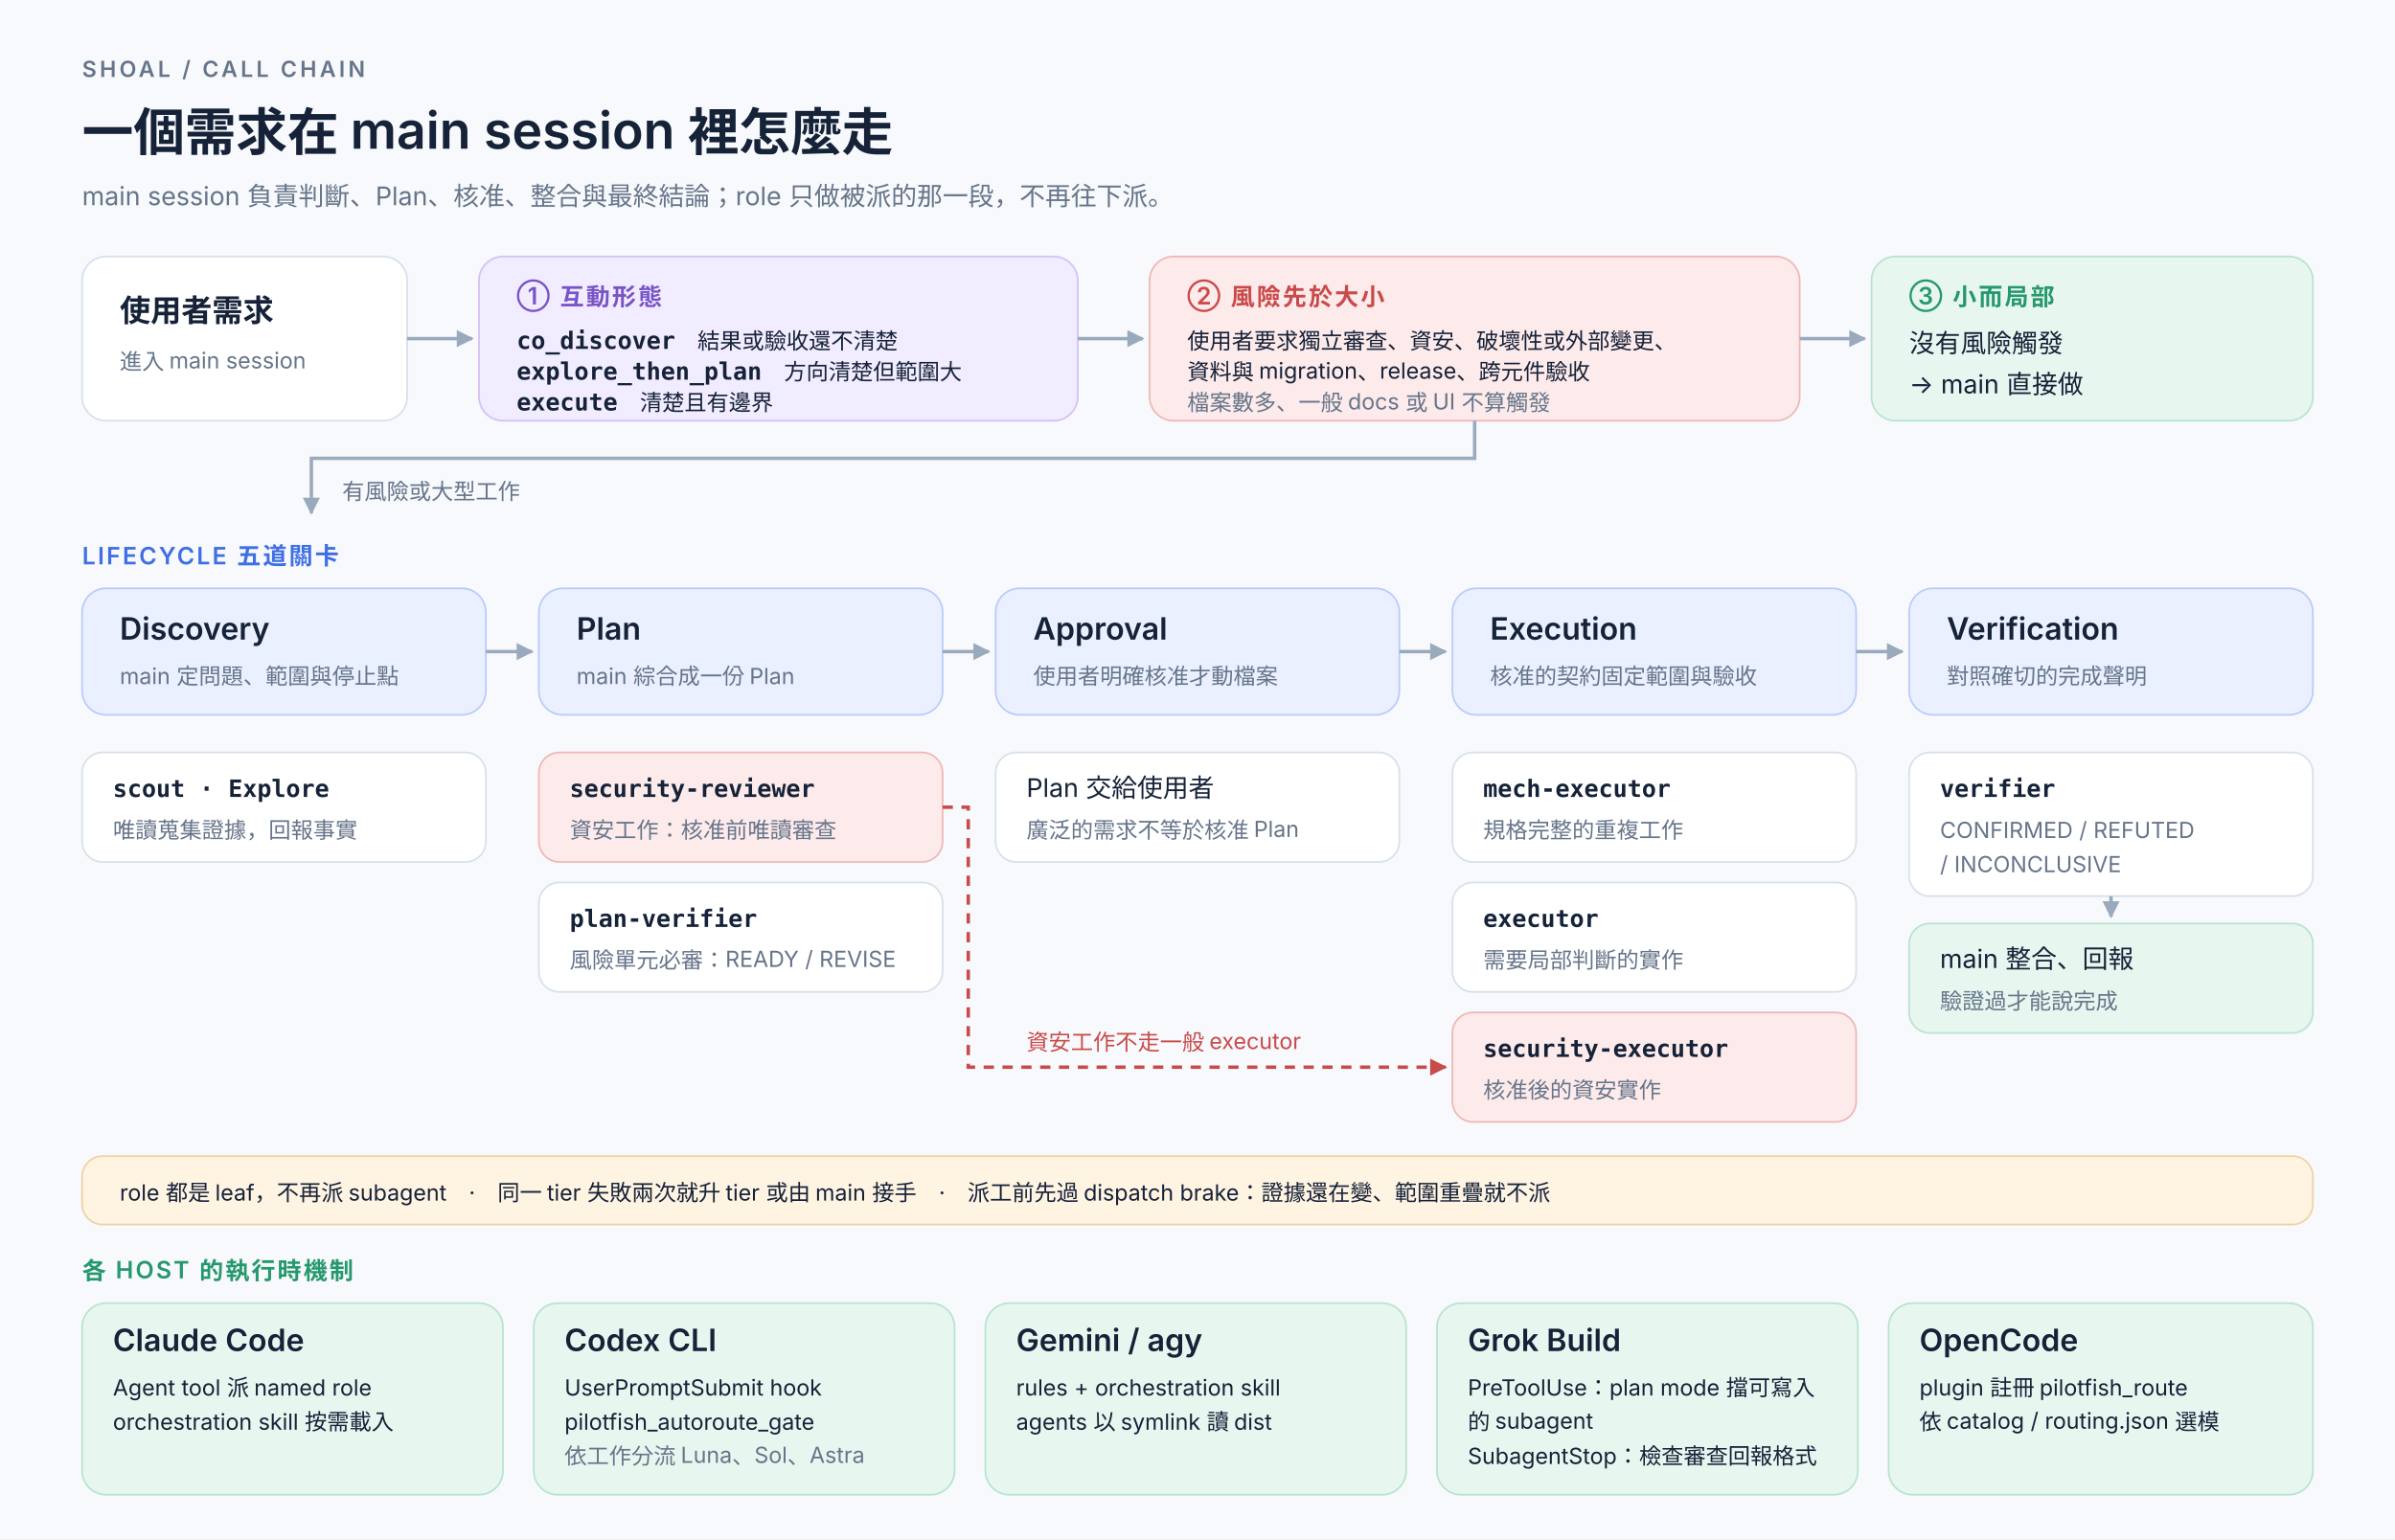
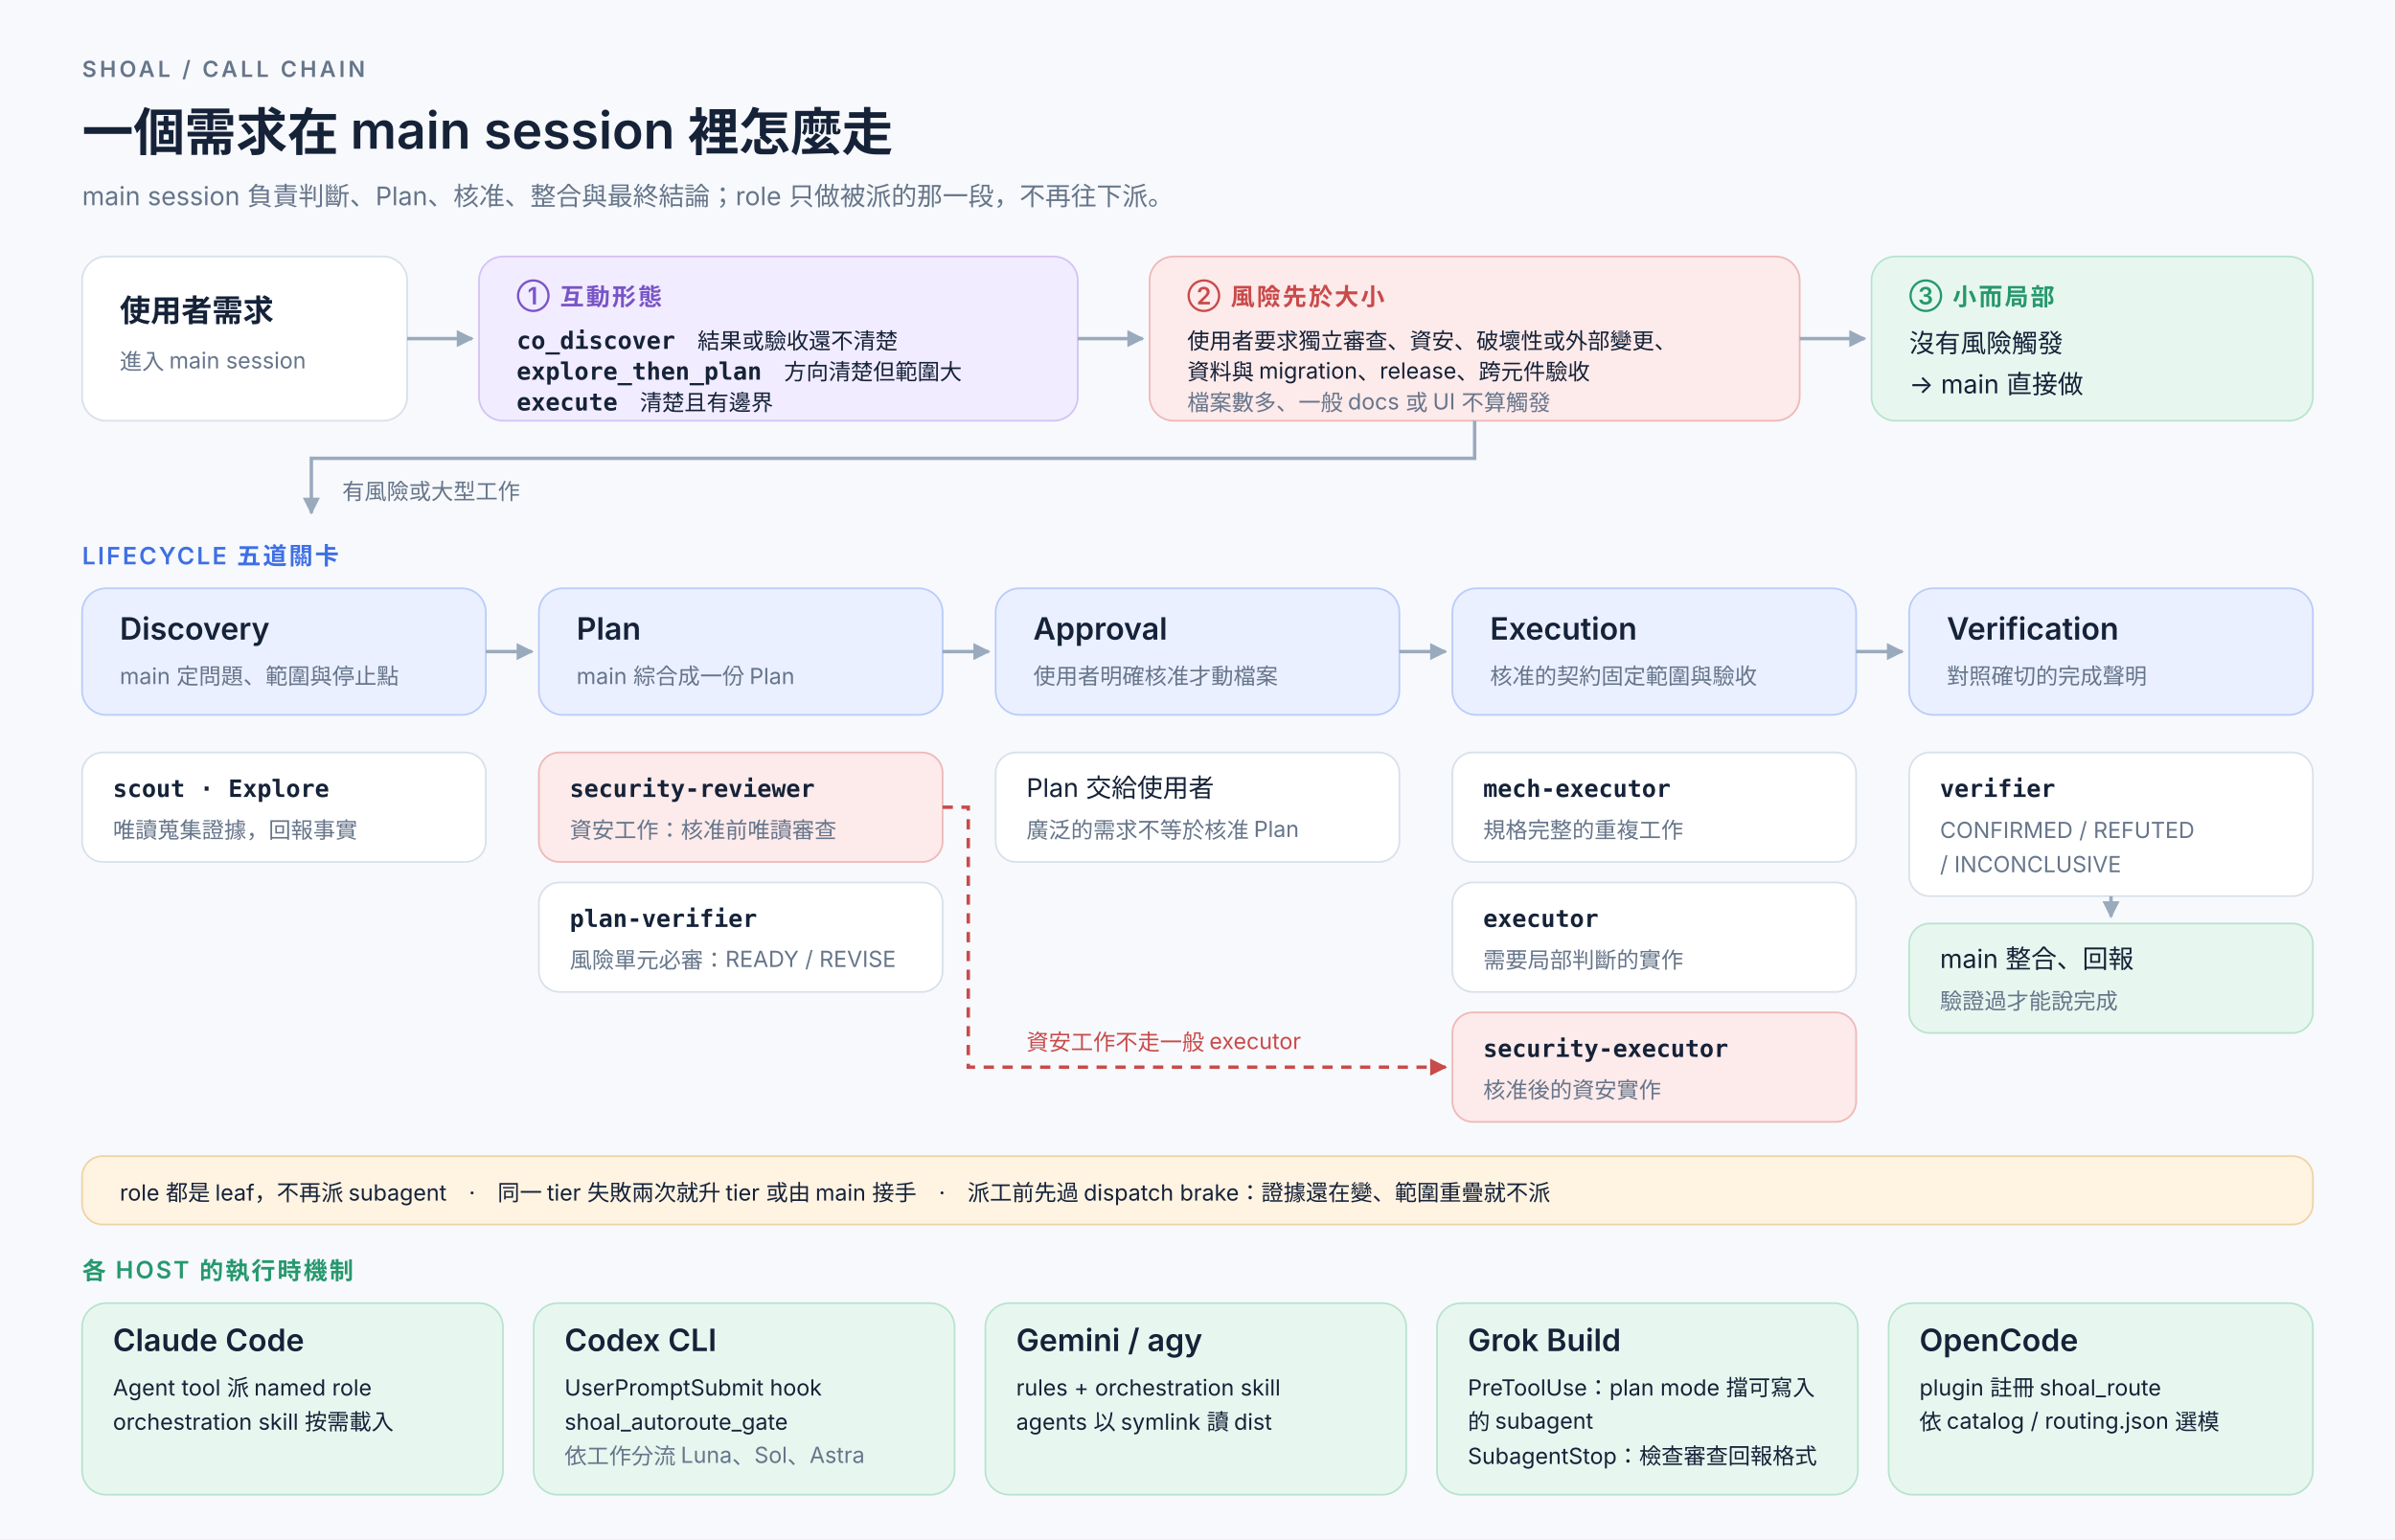
<svg xmlns="http://www.w3.org/2000/svg" viewBox="0 0 1400 900" role="img" aria-labelledby="title desc">
  <defs>
    <marker id="arrow" markerUnits="userSpaceOnUse" markerWidth="10" markerHeight="10" refX="9" refY="5" orient="auto">
      <path d="M0,0 L10,5 L0,10 Z" class="arrow" />
    </marker>
    <marker id="arrow-red" markerUnits="userSpaceOnUse" markerWidth="10" markerHeight="10" refX="9" refY="5" orient="auto">
      <path d="M0,0 L10,5 L0,10 Z" class="red" />
    </marker>
    <style>
      .bg { fill: #f7f9fc; } .fg { fill: #152238; } .muted { fill: #66758a; }
      .route { stroke: #9aaabd; fill: none; stroke-width: 2; }
      .sec-route { stroke: #c94a4a; fill: none; stroke-width: 2; stroke-dasharray: 6 5; }
      .blue { fill: #3f6fe5; } .purple { fill: #7954c6; } .amber { fill: #cf8427; } .green { fill: #26986d; } .red { fill: #c94a4a; }
      .soft-blue { fill: #eaf0ff; stroke: #b9cbfa; } .soft-purple { fill: #f1ecff; stroke: #d3c2f4; }
      .soft-amber { fill: #fff3e2; stroke: #efd2a5; } .soft-green { fill: #e7f7ef; stroke: #b8e3ce; }
      .soft-red { fill: #fdeaea; stroke: #efb7b7; } .card { fill: #ffffff; stroke: #d8e0ea; }
      .kicker { font: 600 13px -apple-system, BlinkMacSystemFont, "Segoe UI", sans-serif; letter-spacing: 1.8px; }
      .title { font: 600 30px -apple-system, BlinkMacSystemFont, "Segoe UI", sans-serif; }
      .section { font: 600 14px -apple-system, BlinkMacSystemFont, "Segoe UI", sans-serif; letter-spacing: 1.2px; }
      .label { font: 600 18px -apple-system, BlinkMacSystemFont, "Segoe UI", sans-serif; }
      .mono { font: 600 14px ui-monospace, SFMono-Regular, Menlo, monospace; }
      .small { font: 400 15px -apple-system, BlinkMacSystemFont, "Segoe UI", sans-serif; }
      .tiny { font: 400 13px -apple-system, BlinkMacSystemFont, "Segoe UI", sans-serif; }
      .arrow { fill: #9aaabd; }
      @media (prefers-color-scheme: dark) {
        .bg { fill: #101827; } .fg { fill: #f3f6fb; } .muted { fill: #a6b3c5; }
        .route { stroke: #708198; }
        .soft-blue { fill: #1b2d59; stroke: #4768af; } .soft-purple { fill: #302347; stroke: #6d55a2; }
        .soft-amber { fill: #49341d; stroke: #9d743f; } .soft-green { fill: #1b4233; stroke: #438f6d; }
        .soft-red { fill: #4a2224; stroke: #a04f52; } .card { fill: #172235; stroke: #314054; }
        .arrow { fill: #708198; }
      }
    </style>
  </defs>
  <rect width="1400" height="900" class="bg" />
  <text x="48" y="45" class="kicker muted">SHOAL / CALL CHAIN</text>
  <text x="48" y="88" class="title fg">一個需求在 main session 裡怎麼走</text>
  <text x="48" y="120" class="small muted">main session 負責判斷、Plan、核准、整合與最終結論；role 只做被派的那一段，不再往下派。</text>
  <rect x="48" y="150" width="190" height="96" rx="14" class="card" />
  <text x="70" y="188" class="label fg">使用者需求</text>
  <text x="70" y="216" class="tiny muted">進入 main session</text>
  <rect x="280" y="150" width="350" height="96" rx="14" class="soft-purple" />
  <text x="302" y="178" class="section purple">① 互動形態</text>
  <text x="302" y="204" class="tiny fg">
    <tspan class="mono">co_discover</tspan>　結果或驗收還不清楚</text>
  <text x="302" y="222" class="tiny fg">
    <tspan class="mono">explore_then_plan</tspan>　方向清楚但範圍大</text>
  <text x="302" y="240" class="tiny fg">
    <tspan class="mono">execute</tspan>　清楚且有邊界</text>
  <rect x="672" y="150" width="380" height="96" rx="14" class="soft-red" />
  <text x="694" y="178" class="section red">② 風險先於大小</text>
  <text x="694" y="204" class="tiny fg">使用者要求獨立審查、資安、破壞性或外部變更、</text>
  <text x="694" y="222" class="tiny fg">資料與 migration、release、跨元件驗收</text>
  <text x="694" y="240" class="tiny muted">檔案數多、一般 docs 或 UI 不算觸發</text>
  <rect x="1094" y="150" width="258" height="96" rx="14" class="soft-green" />
  <text x="1116" y="178" class="section green">③ 小而局部</text>
  <text x="1116" y="206" class="small fg">沒有風險觸發</text>
  <text x="1116" y="230" class="small fg">→ main 直接做</text>
  <path d="M238 198 L276 198" class="route" marker-end="url(#arrow)" />
  <path d="M630 198 L668 198" class="route" marker-end="url(#arrow)" />
  <path d="M1052 198 L1090 198" class="route" marker-end="url(#arrow)" />
  <path d="M862 246 L862 268 L182 268 L182 300" class="route" marker-end="url(#arrow)" />
  <text x="200" y="292" class="tiny muted">有風險或大型工作</text>
  <text x="48" y="330" class="section blue">LIFECYCLE 五道關卡</text>
  <g>
    <rect x="48" y="344" width="236" height="74" rx="14" class="soft-blue" />
    <text x="70" y="374" class="label fg">Discovery</text>
    <text x="70" y="400" class="tiny muted">main 定問題、範圍與停止點</text>
    <rect x="315" y="344" width="236" height="74" rx="14" class="soft-blue" />
    <text x="337" y="374" class="label fg">Plan</text>
    <text x="337" y="400" class="tiny muted">main 綜合成一份 Plan</text>
    <rect x="582" y="344" width="236" height="74" rx="14" class="soft-blue" />
    <text x="604" y="374" class="label fg">Approval</text>
    <text x="604" y="400" class="tiny muted">使用者明確核准才動檔案</text>
    <rect x="849" y="344" width="236" height="74" rx="14" class="soft-blue" />
    <text x="871" y="374" class="label fg">Execution</text>
    <text x="871" y="400" class="tiny muted">核准的契約固定範圍與驗收</text>
    <rect x="1116" y="344" width="236" height="74" rx="14" class="soft-blue" />
    <text x="1138" y="374" class="label fg">Verification</text>
    <text x="1138" y="400" class="tiny muted">對照確切的完成聲明</text>
  </g>
  <path d="M284 381 L311 381" class="route" marker-end="url(#arrow)" />
  <path d="M551 381 L578 381" class="route" marker-end="url(#arrow)" />
  <path d="M818 381 L845 381" class="route" marker-end="url(#arrow)" />
  <path d="M1085 381 L1112 381" class="route" marker-end="url(#arrow)" />
  <rect x="48" y="440" width="236" height="64" rx="12" class="card" />
  <text x="66" y="466" class="mono fg">scout · Explore</text>
  <text x="66" y="490" class="tiny muted">唯讀蒐集證據，回報事實</text>
  <rect x="315" y="440" width="236" height="64" rx="12" class="soft-red" />
  <text x="333" y="466" class="mono fg">security-reviewer</text>
  <text x="333" y="490" class="tiny muted">資安工作：核准前唯讀審查</text>
  <rect x="315" y="516" width="236" height="64" rx="12" class="card" />
  <text x="333" y="542" class="mono fg">plan-verifier</text>
  <text x="333" y="566" class="tiny muted">風險單元必審：READY / REVISE</text>
  <rect x="582" y="440" width="236" height="64" rx="12" class="card" />
  <text x="600" y="466" class="small fg">Plan 交給使用者</text>
  <text x="600" y="490" class="tiny muted">廣泛的需求不等於核准 Plan</text>
  <rect x="849" y="440" width="236" height="64" rx="12" class="card" />
  <text x="867" y="466" class="mono fg">mech-executor</text>
  <text x="867" y="490" class="tiny muted">規格完整的重複工作</text>
  <rect x="849" y="516" width="236" height="64" rx="12" class="card" />
  <text x="867" y="542" class="mono fg">executor</text>
  <text x="867" y="566" class="tiny muted">需要局部判斷的實作</text>
  <rect x="849" y="592" width="236" height="64" rx="12" class="soft-red" />
  <text x="867" y="618" class="mono fg">security-executor</text>
  <text x="867" y="642" class="tiny muted">核准後的資安實作</text>
  <rect x="1116" y="440" width="236" height="84" rx="12" class="card" />
  <text x="1134" y="466" class="mono fg">verifier</text>
  <text x="1134" y="490" class="tiny muted">CONFIRMED / REFUTED</text>
  <text x="1134" y="510" class="tiny muted">/ INCONCLUSIVE</text>
  <rect x="1116" y="540" width="236" height="64" rx="12" class="soft-green" />
  <text x="1134" y="566" class="small fg">main 整合、回報</text>
  <text x="1134" y="590" class="tiny muted">驗證過才能說完成</text>
  <path d="M551 472 L566 472 L566 624 L845 624" class="sec-route" marker-end="url(#arrow-red)" />
  <text x="600" y="614" class="tiny red">資安工作不走一般 executor</text>
  <path d="M1234 524 L1234 536" class="route" marker-end="url(#arrow)" />
  <rect x="48" y="676" width="1304" height="40" rx="12" class="soft-amber" />
  <text x="70" y="702" class="tiny fg">role 都是 leaf，不再派 subagent　·　同一 tier 失敗兩次就升 tier 或由 main 接手　·　派工前先過 dispatch brake：證據還在變、範圍重疊就不派</text>
  <text x="48" y="748" class="section green">各 HOST 的執行時機制</text>
  <g>
    <rect x="48" y="762" width="246" height="112" rx="14" class="soft-green" />
    <text x="66" y="790" class="label fg">Claude Code</text>
    <text x="66" y="816" class="tiny fg">Agent tool 派 named role</text>
    <text x="66" y="836" class="tiny fg">orchestration skill 按需載入</text>
    <rect x="312" y="762" width="246" height="112" rx="14" class="soft-green" />
    <text x="330" y="790" class="label fg">Codex CLI</text>
    <text x="330" y="816" class="tiny fg">UserPromptSubmit hook</text>
-     <text x="330" y="836" class="tiny fg">pilotfish_autoroute_gate</text>
+     <text x="330" y="836" class="tiny fg">shoal_autoroute_gate</text>
    <text x="330" y="856" class="tiny muted">依工作分流 Luna、Sol、Astra</text>
    <rect x="576" y="762" width="246" height="112" rx="14" class="soft-green" />
    <text x="594" y="790" class="label fg">Gemini / agy</text>
    <text x="594" y="816" class="tiny fg">rules + orchestration skill</text>
    <text x="594" y="836" class="tiny fg">agents 以 symlink 讀 dist</text>
    <rect x="840" y="762" width="246" height="112" rx="14" class="soft-green" />
    <text x="858" y="790" class="label fg">Grok Build</text>
    <text x="858" y="816" class="tiny fg">PreToolUse：plan mode 擋可寫入</text>
    <text x="858" y="836" class="tiny fg">的 subagent</text>
    <text x="858" y="856" class="tiny fg">SubagentStop：檢查審查回報格式</text>
    <rect x="1104" y="762" width="248" height="112" rx="14" class="soft-green" />
    <text x="1122" y="790" class="label fg">OpenCode</text>
-     <text x="1122" y="816" class="tiny fg">plugin 註冊 pilotfish_route</text>
+     <text x="1122" y="816" class="tiny fg">plugin 註冊 shoal_route</text>
    <text x="1122" y="836" class="tiny fg">依 catalog / routing.json 選模</text>
  </g>
</svg>
